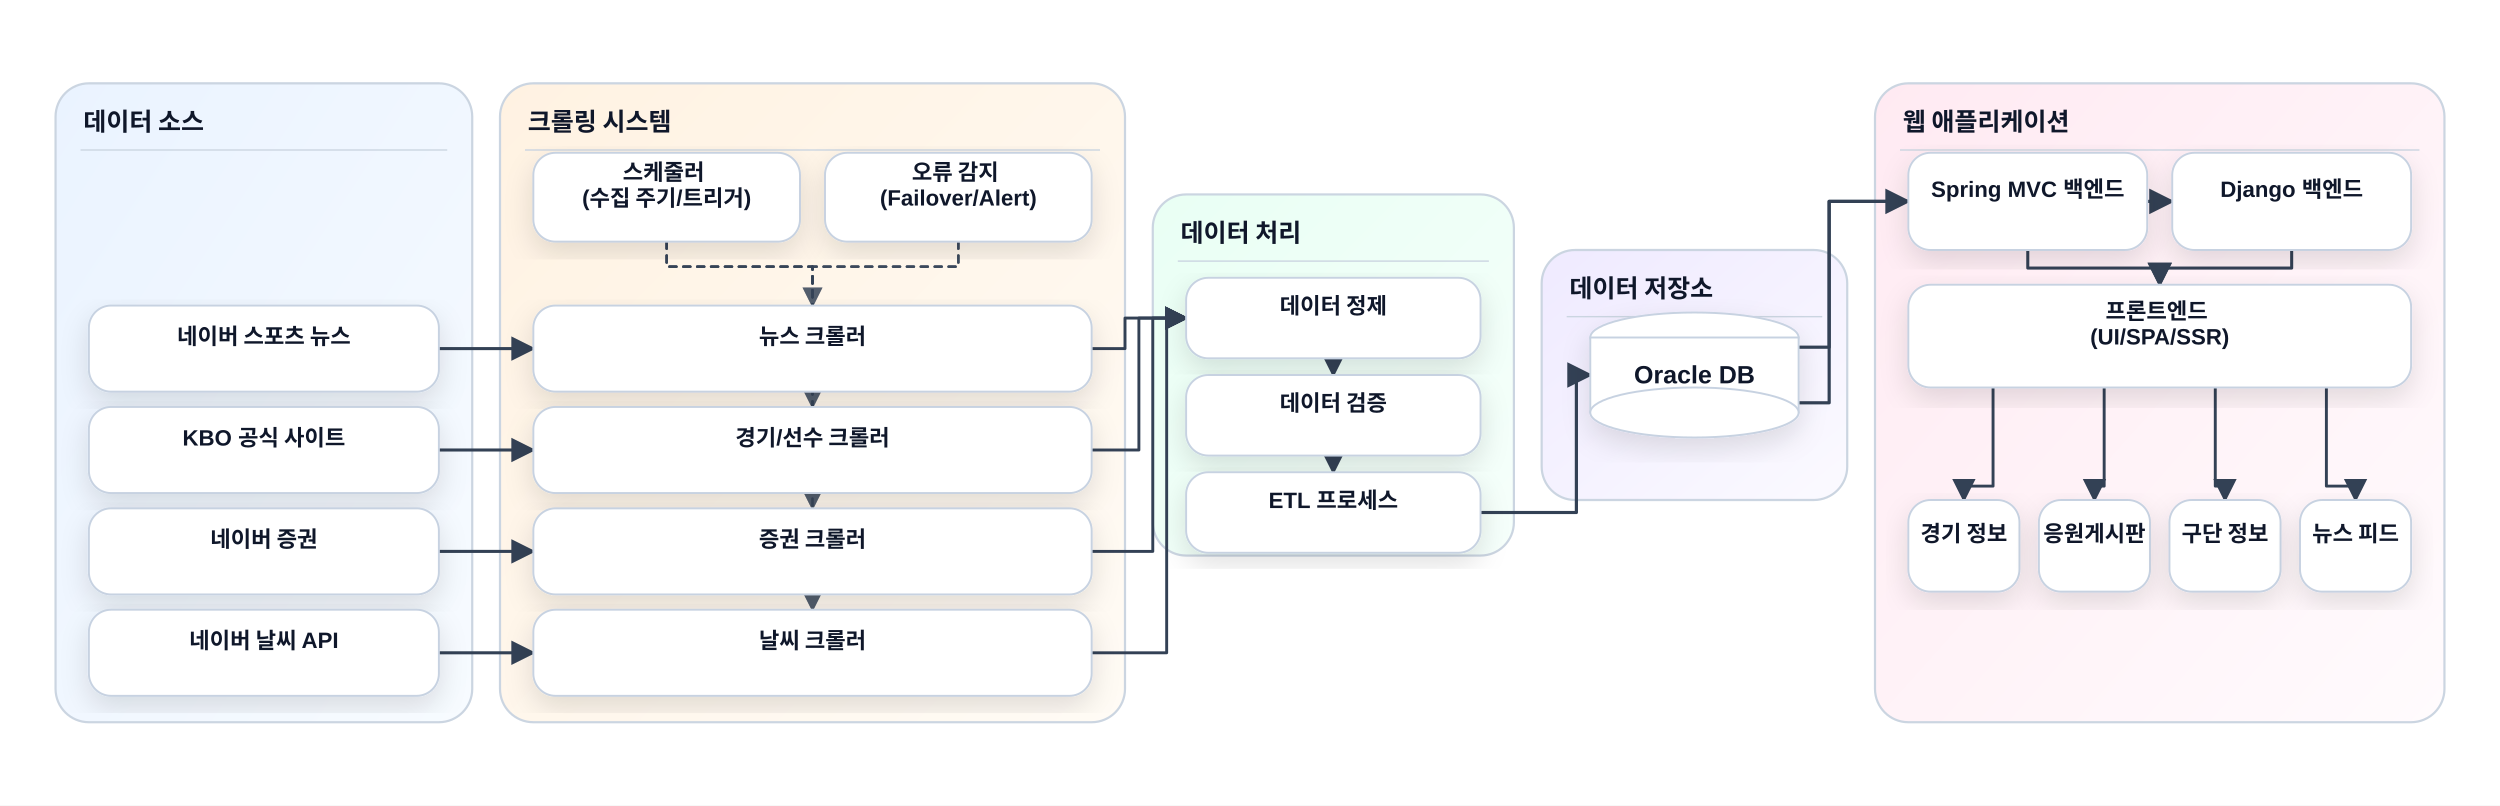
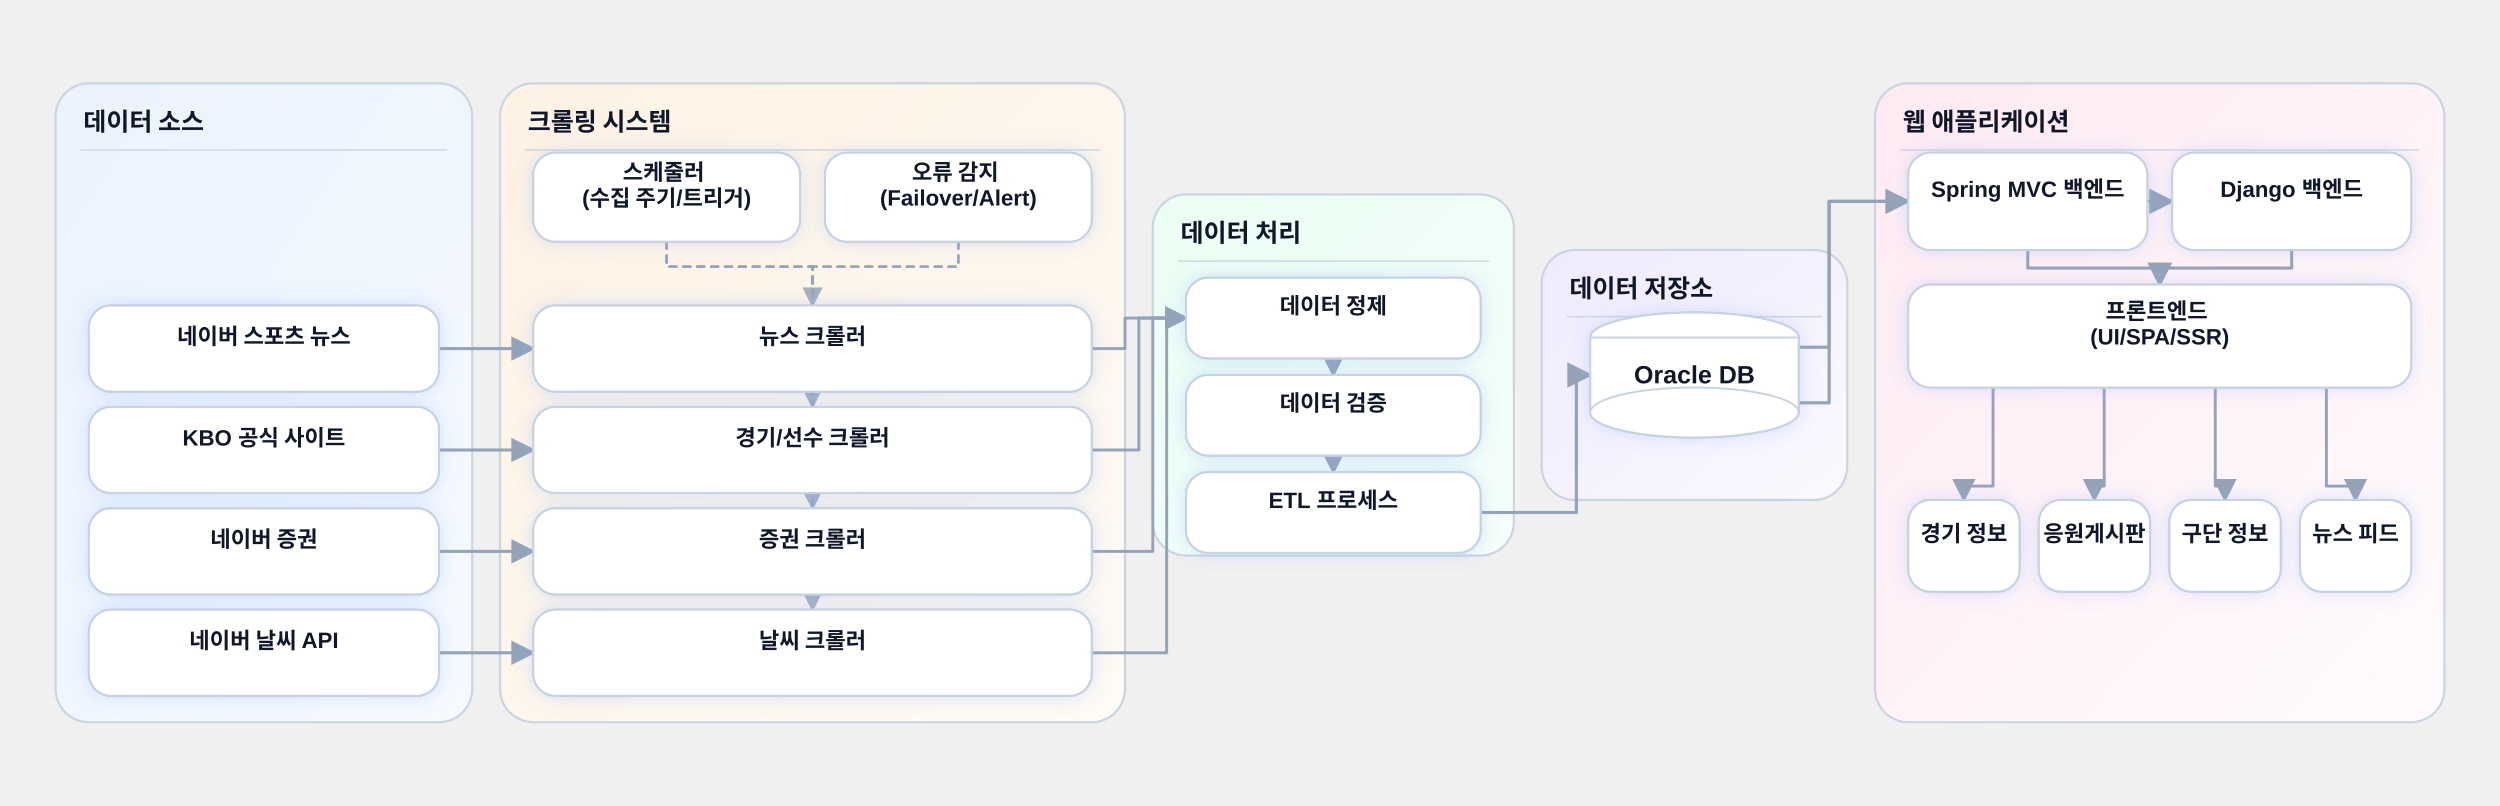
<svg xmlns="http://www.w3.org/2000/svg" width="1800" height="580" viewBox="0 0 1800 580">
  <defs>
-     <filter id="shadow" x="-20%" y="-20%" width="140%" height="140%">
-       <feDropShadow dx="0" dy="8" stdDeviation="10" flood-color="#0B1220" flood-opacity="0.12" />
+     <filter id="shadow" x="-25%" y="-25%" width="150%" height="150%">
+       <feDropShadow dx="0" dy="10" stdDeviation="12" flood-color="#000000" flood-opacity="0.35" result="ds1" />
+       <feDropShadow dx="0" dy="0" stdDeviation="6" flood-color="#8AB4FF" flood-opacity="0.18" result="glow" />
+       <feMerge>
+         <feMergeNode in="glow" />
+         <feMergeNode in="ds1" />
+         <feMergeNode in="SourceGraphic" />
+       </feMerge>
    </filter>
    <marker id="arrow" viewBox="0 0 10 10" refX="9" refY="5" markerWidth="8" markerHeight="8" orient="auto-start-reverse">
-       <path d="M 0 0 L 10 5 L 0 10 z" fill="#334155" />
+       <path d="M 0 0 L 10 5 L 0 10 z" fill="#94A3B8" />
    </marker>
    <linearGradient id="gradBlue" x1="0" y1="0" x2="1" y2="1">
      <stop offset="0%" stop-color="#EAF3FF" />
      <stop offset="100%" stop-color="#F7FBFF" />
    </linearGradient>
    <linearGradient id="gradAmber" x1="0" y1="0" x2="1" y2="1">
      <stop offset="0%" stop-color="#FFF2E2" />
      <stop offset="100%" stop-color="#FFFBF5" />
    </linearGradient>
    <linearGradient id="gradGreen" x1="0" y1="0" x2="1" y2="1">
      <stop offset="0%" stop-color="#E9FFF4" />
      <stop offset="100%" stop-color="#F6FFFB" />
    </linearGradient>
    <linearGradient id="gradViolet" x1="0" y1="0" x2="1" y2="1">
      <stop offset="0%" stop-color="#EFEAFF" />
      <stop offset="100%" stop-color="#FBFAFF" />
    </linearGradient>
    <linearGradient id="gradPink" x1="0" y1="0" x2="1" y2="1">
      <stop offset="0%" stop-color="#FFEAF2" />
      <stop offset="100%" stop-color="#FFFBFD" />
    </linearGradient>
  </defs>
-   <rect x="0" y="0" width="100%" height="100%" fill="#FFFFFF" />
-   <rect x="40" y="60" width="300" height="460" rx="24" ry="24" fill="url(#gradBlue)" fill-opacity="1.0" stroke="#CBD5E1" stroke-width="1.6" />
+   <rect x="0" y="0" width="100%" height="100%" fill="none" />
+   <rect x="40" y="60" width="300" height="460" rx="24" ry="24" fill="url(#gradBlue)" fill-opacity="0.92" stroke="#CBD5E1" stroke-width="1.6" />
  <text x="60" y="94" font-family="Pretendard, Noto Sans KR, Apple SD Gothic Neo, Malgun Gothic, Segoe UI, Arial, sans-serif" font-size="18" font-weight="800" fill="#0F172A" text-anchor="start">
    <tspan x="60" dy="0">데이터 소스</tspan>
  </text>
  <line x1="58" y1="108" x2="322" y2="108" stroke="#CBD5E1" stroke-width="1" />
-   <rect x="360" y="60" width="450" height="460" rx="24" ry="24" fill="url(#gradAmber)" fill-opacity="1.0" stroke="#CBD5E1" stroke-width="1.6" />
+   <rect x="360" y="60" width="450" height="460" rx="24" ry="24" fill="url(#gradAmber)" fill-opacity="0.92" stroke="#CBD5E1" stroke-width="1.6" />
  <text x="380" y="94" font-family="Pretendard, Noto Sans KR, Apple SD Gothic Neo, Malgun Gothic, Segoe UI, Arial, sans-serif" font-size="18" font-weight="800" fill="#0F172A" text-anchor="start">
    <tspan x="380" dy="0">크롤링 시스템</tspan>
  </text>
  <line x1="378" y1="108" x2="792" y2="108" stroke="#CBD5E1" stroke-width="1" />
-   <rect x="830" y="140" width="260" height="260" rx="24" ry="24" fill="url(#gradGreen)" fill-opacity="1.0" stroke="#CBD5E1" stroke-width="1.6" />
+   <rect x="830" y="140" width="260" height="260" rx="24" ry="24" fill="url(#gradGreen)" fill-opacity="0.92" stroke="#CBD5E1" stroke-width="1.6" />
  <text x="850" y="174" font-family="Pretendard, Noto Sans KR, Apple SD Gothic Neo, Malgun Gothic, Segoe UI, Arial, sans-serif" font-size="18" font-weight="800" fill="#0F172A" text-anchor="start">
    <tspan x="850" dy="0">데이터 처리</tspan>
  </text>
  <line x1="848" y1="188" x2="1072" y2="188" stroke="#CBD5E1" stroke-width="1" />
-   <rect x="1110" y="180" width="220" height="180" rx="24" ry="24" fill="url(#gradViolet)" fill-opacity="1.0" stroke="#CBD5E1" stroke-width="1.6" />
+   <rect x="1110" y="180" width="220" height="180" rx="24" ry="24" fill="url(#gradViolet)" fill-opacity="0.92" stroke="#CBD5E1" stroke-width="1.6" />
  <text x="1130" y="214" font-family="Pretendard, Noto Sans KR, Apple SD Gothic Neo, Malgun Gothic, Segoe UI, Arial, sans-serif" font-size="18" font-weight="800" fill="#0F172A" text-anchor="start">
    <tspan x="1130" dy="0">데이터 저장소</tspan>
  </text>
  <line x1="1128" y1="228" x2="1312" y2="228" stroke="#CBD5E1" stroke-width="1" />
  <rect x="1350" y="60" width="410" height="460" rx="24" ry="24" fill="url(#gradPink)" fill-opacity="1.0" stroke="#CBD5E1" stroke-width="1.6" />
  <text x="1370" y="94" font-family="Pretendard, Noto Sans KR, Apple SD Gothic Neo, Malgun Gothic, Segoe UI, Arial, sans-serif" font-size="18" font-weight="800" fill="#0F172A" text-anchor="start">
    <tspan x="1370" dy="0">웹 애플리케이션</tspan>
  </text>
  <line x1="1368" y1="108" x2="1742" y2="108" stroke="#CBD5E1" stroke-width="1" />
  <g opacity="1.0">
-     <path d="M 316 251.0 L 350.0 251.0 L 350.0 251.0 L 384 251.0" fill="none" stroke="#334155" stroke-width="2.2" stroke-linecap="round" stroke-linejoin="round" opacity="1.0" marker-end="url(#arrow)" />
-     <path d="M 316 324.0 L 350.0 324.0 L 350.0 324.0 L 384 324.0" fill="none" stroke="#334155" stroke-width="2.2" stroke-linecap="round" stroke-linejoin="round" opacity="1.0" marker-end="url(#arrow)" />
-     <path d="M 316 397.0 L 350.0 397.0 L 350.0 397.0 L 384 397.0" fill="none" stroke="#334155" stroke-width="2.2" stroke-linecap="round" stroke-linejoin="round" opacity="1.0" marker-end="url(#arrow)" />
-     <path d="M 316 470.0 L 350.0 470.0 L 350.0 470.0 L 384 470.0" fill="none" stroke="#334155" stroke-width="2.2" stroke-linecap="round" stroke-linejoin="round" opacity="1.0" marker-end="url(#arrow)" />
-     <path d="M 480.0 174 L 480.0 192 L 585 192 L 585 208 L 585.0 208 L 585.0 220" fill="none" stroke="#334155" stroke-width="1.8" stroke-linecap="round" stroke-linejoin="round" opacity="0.65" stroke-dasharray="5 5" marker-end="url(#arrow)" />
-     <path d="M 690.0 174 L 690.0 192 L 585 192 L 585 198 L 585.0 198 L 585.0 220" fill="none" stroke="#334155" stroke-width="1.8" stroke-linecap="round" stroke-linejoin="round" opacity="0.55" stroke-dasharray="5 5" marker-end="url(#arrow)" />
-     <path d="M 480.0 174 L 480.0 192 L 585 192 L 585 281 L 585.0 281 L 585.0 293" fill="none" stroke="#334155" stroke-width="1.8" stroke-linecap="round" stroke-linejoin="round" opacity="0.65" stroke-dasharray="5 5" marker-end="url(#arrow)" />
-     <path d="M 690.0 174 L 690.0 192 L 585 192 L 585 271 L 585.0 271 L 585.0 293" fill="none" stroke="#334155" stroke-width="1.8" stroke-linecap="round" stroke-linejoin="round" opacity="0.55" stroke-dasharray="5 5" marker-end="url(#arrow)" />
-     <path d="M 480.0 174 L 480.0 192 L 585 192 L 585 354 L 585.0 354 L 585.0 366" fill="none" stroke="#334155" stroke-width="1.8" stroke-linecap="round" stroke-linejoin="round" opacity="0.65" stroke-dasharray="5 5" marker-end="url(#arrow)" />
-     <path d="M 690.0 174 L 690.0 192 L 585 192 L 585 344 L 585.0 344 L 585.0 366" fill="none" stroke="#334155" stroke-width="1.8" stroke-linecap="round" stroke-linejoin="round" opacity="0.55" stroke-dasharray="5 5" marker-end="url(#arrow)" />
-     <path d="M 480.0 174 L 480.0 192 L 585 192 L 585 427 L 585.0 427 L 585.0 439" fill="none" stroke="#334155" stroke-width="1.8" stroke-linecap="round" stroke-linejoin="round" opacity="0.65" stroke-dasharray="5 5" marker-end="url(#arrow)" />
-     <path d="M 690.0 174 L 690.0 192 L 585 192 L 585 417 L 585.0 417 L 585.0 439" fill="none" stroke="#334155" stroke-width="1.8" stroke-linecap="round" stroke-linejoin="round" opacity="0.55" stroke-dasharray="5 5" marker-end="url(#arrow)" />
-     <path d="M 786 251.0 L 810 251.0 L 810 229.0 L 854 229.0" fill="none" stroke="#334155" stroke-width="2.1" stroke-linecap="round" stroke-linejoin="round" opacity="1.0" marker-end="url(#arrow)" />
-     <path d="M 786 324.0 L 820 324.0 L 820 229.0 L 854 229.0" fill="none" stroke="#334155" stroke-width="2.1" stroke-linecap="round" stroke-linejoin="round" opacity="1.0" marker-end="url(#arrow)" />
-     <path d="M 786 397.0 L 830 397.0 L 830 229.0 L 854 229.0" fill="none" stroke="#334155" stroke-width="2.1" stroke-linecap="round" stroke-linejoin="round" opacity="1.0" marker-end="url(#arrow)" />
-     <path d="M 786 470.0 L 840 470.0 L 840 229.0 L 854 229.0" fill="none" stroke="#334155" stroke-width="2.1" stroke-linecap="round" stroke-linejoin="round" opacity="1.0" marker-end="url(#arrow)" />
-     <path d="M 960.0 258 L 960.0 270" fill="none" stroke="#334155" stroke-width="2.2" stroke-linecap="round" stroke-linejoin="round" opacity="1.0" marker-end="url(#arrow)" />
-     <path d="M 960.0 328 L 960.0 340" fill="none" stroke="#334155" stroke-width="2.2" stroke-linecap="round" stroke-linejoin="round" opacity="1.0" marker-end="url(#arrow)" />
-     <path d="M 1066 369.0 L 1135.0 369.0 L 1135.0 270 L 1145.0 270" fill="none" stroke="#334155" stroke-width="2.3" stroke-linecap="round" stroke-linejoin="round" opacity="1.0" marker-end="url(#arrow)" />
-     <path d="M 1295.0 250 L 1317.0 250 L 1317.0 145.0 L 1374 145.0" fill="none" stroke="#334155" stroke-width="2.3" stroke-linecap="round" stroke-linejoin="round" opacity="1.0" marker-end="url(#arrow)" />
-     <path d="M 1295.0 290 L 1317.0 290 L 1317.0 145.0 L 1564 145.0" fill="none" stroke="#334155" stroke-width="2.3" stroke-linecap="round" stroke-linejoin="round" opacity="1.0" marker-end="url(#arrow)" />
-     <path d="M 1460.0 180 L 1460.0 193 L 1555.0 193 L 1555.0 205" fill="none" stroke="#334155" stroke-width="2.2" stroke-linecap="round" stroke-linejoin="round" opacity="1.0" marker-end="url(#arrow)" />
-     <path d="M 1650.0 180 L 1650.0 193 L 1555.0 193 L 1555.0 205" fill="none" stroke="#334155" stroke-width="2.2" stroke-linecap="round" stroke-linejoin="round" opacity="1.0" marker-end="url(#arrow)" />
-     <path d="M 1435.0 279 L 1435.0 350 L 1414.0 350 L 1414.0 360" fill="none" stroke="#334155" stroke-width="2.1" stroke-linecap="round" stroke-linejoin="round" opacity="1.0" marker-end="url(#arrow)" />
-     <path d="M 1515.0 279 L 1515.0 350 L 1508.0 350 L 1508.0 360" fill="none" stroke="#334155" stroke-width="2.1" stroke-linecap="round" stroke-linejoin="round" opacity="1.0" marker-end="url(#arrow)" />
-     <path d="M 1595.0 279 L 1595.0 350 L 1602.0 350 L 1602.0 360" fill="none" stroke="#334155" stroke-width="2.1" stroke-linecap="round" stroke-linejoin="round" opacity="1.0" marker-end="url(#arrow)" />
-     <path d="M 1675.0 279 L 1675.0 350 L 1696.0 350 L 1696.0 360" fill="none" stroke="#334155" stroke-width="2.1" stroke-linecap="round" stroke-linejoin="round" opacity="1.0" marker-end="url(#arrow)" />
+     <path d="M 316 251.0 L 350.0 251.0 L 350.0 251.0 L 384 251.0" fill="none" stroke="#94A3B8" stroke-width="2.2" stroke-linecap="round" stroke-linejoin="round" opacity="1.0" marker-end="url(#arrow)" />
+     <path d="M 316 324.0 L 350.0 324.0 L 350.0 324.0 L 384 324.0" fill="none" stroke="#94A3B8" stroke-width="2.2" stroke-linecap="round" stroke-linejoin="round" opacity="1.0" marker-end="url(#arrow)" />
+     <path d="M 316 397.0 L 350.0 397.0 L 350.0 397.0 L 384 397.0" fill="none" stroke="#94A3B8" stroke-width="2.2" stroke-linecap="round" stroke-linejoin="round" opacity="1.0" marker-end="url(#arrow)" />
+     <path d="M 316 470.0 L 350.0 470.0 L 350.0 470.0 L 384 470.0" fill="none" stroke="#94A3B8" stroke-width="2.2" stroke-linecap="round" stroke-linejoin="round" opacity="1.0" marker-end="url(#arrow)" />
+     <path d="M 480.0 174 L 480.0 192 L 585 192 L 585 208 L 585.0 208 L 585.0 220" fill="none" stroke="#94A3B8" stroke-width="1.8" stroke-linecap="round" stroke-linejoin="round" opacity="0.65" stroke-dasharray="5 5" marker-end="url(#arrow)" />
+     <path d="M 690.0 174 L 690.0 192 L 585 192 L 585 198 L 585.0 198 L 585.0 220" fill="none" stroke="#94A3B8" stroke-width="1.8" stroke-linecap="round" stroke-linejoin="round" opacity="0.55" stroke-dasharray="5 5" marker-end="url(#arrow)" />
+     <path d="M 480.0 174 L 480.0 192 L 585 192 L 585 281 L 585.0 281 L 585.0 293" fill="none" stroke="#94A3B8" stroke-width="1.8" stroke-linecap="round" stroke-linejoin="round" opacity="0.65" stroke-dasharray="5 5" marker-end="url(#arrow)" />
+     <path d="M 690.0 174 L 690.0 192 L 585 192 L 585 271 L 585.0 271 L 585.0 293" fill="none" stroke="#94A3B8" stroke-width="1.8" stroke-linecap="round" stroke-linejoin="round" opacity="0.55" stroke-dasharray="5 5" marker-end="url(#arrow)" />
+     <path d="M 480.0 174 L 480.0 192 L 585 192 L 585 354 L 585.0 354 L 585.0 366" fill="none" stroke="#94A3B8" stroke-width="1.8" stroke-linecap="round" stroke-linejoin="round" opacity="0.65" stroke-dasharray="5 5" marker-end="url(#arrow)" />
+     <path d="M 690.0 174 L 690.0 192 L 585 192 L 585 344 L 585.0 344 L 585.0 366" fill="none" stroke="#94A3B8" stroke-width="1.8" stroke-linecap="round" stroke-linejoin="round" opacity="0.55" stroke-dasharray="5 5" marker-end="url(#arrow)" />
+     <path d="M 480.0 174 L 480.0 192 L 585 192 L 585 427 L 585.0 427 L 585.0 439" fill="none" stroke="#94A3B8" stroke-width="1.8" stroke-linecap="round" stroke-linejoin="round" opacity="0.65" stroke-dasharray="5 5" marker-end="url(#arrow)" />
+     <path d="M 690.0 174 L 690.0 192 L 585 192 L 585 417 L 585.0 417 L 585.0 439" fill="none" stroke="#94A3B8" stroke-width="1.8" stroke-linecap="round" stroke-linejoin="round" opacity="0.55" stroke-dasharray="5 5" marker-end="url(#arrow)" />
+     <path d="M 786 251.0 L 810 251.0 L 810 229.0 L 854 229.0" fill="none" stroke="#94A3B8" stroke-width="2.1" stroke-linecap="round" stroke-linejoin="round" opacity="1.0" marker-end="url(#arrow)" />
+     <path d="M 786 324.0 L 820 324.0 L 820 229.0 L 854 229.0" fill="none" stroke="#94A3B8" stroke-width="2.1" stroke-linecap="round" stroke-linejoin="round" opacity="1.0" marker-end="url(#arrow)" />
+     <path d="M 786 397.0 L 830 397.0 L 830 229.0 L 854 229.0" fill="none" stroke="#94A3B8" stroke-width="2.1" stroke-linecap="round" stroke-linejoin="round" opacity="1.0" marker-end="url(#arrow)" />
+     <path d="M 786 470.0 L 840 470.0 L 840 229.0 L 854 229.0" fill="none" stroke="#94A3B8" stroke-width="2.1" stroke-linecap="round" stroke-linejoin="round" opacity="1.0" marker-end="url(#arrow)" />
+     <path d="M 960.0 258 L 960.0 270" fill="none" stroke="#94A3B8" stroke-width="2.2" stroke-linecap="round" stroke-linejoin="round" opacity="1.0" marker-end="url(#arrow)" />
+     <path d="M 960.0 328 L 960.0 340" fill="none" stroke="#94A3B8" stroke-width="2.2" stroke-linecap="round" stroke-linejoin="round" opacity="1.0" marker-end="url(#arrow)" />
+     <path d="M 1066 369.0 L 1135.0 369.0 L 1135.0 270 L 1145.0 270" fill="none" stroke="#94A3B8" stroke-width="2.3" stroke-linecap="round" stroke-linejoin="round" opacity="1.0" marker-end="url(#arrow)" />
+     <path d="M 1295.0 250 L 1317.0 250 L 1317.0 145.0 L 1374 145.0" fill="none" stroke="#94A3B8" stroke-width="2.3" stroke-linecap="round" stroke-linejoin="round" opacity="1.0" marker-end="url(#arrow)" />
+     <path d="M 1295.0 290 L 1317.0 290 L 1317.0 145.0 L 1564 145.0" fill="none" stroke="#94A3B8" stroke-width="2.3" stroke-linecap="round" stroke-linejoin="round" opacity="1.0" marker-end="url(#arrow)" />
+     <path d="M 1460.0 180 L 1460.0 193 L 1555.0 193 L 1555.0 205" fill="none" stroke="#94A3B8" stroke-width="2.2" stroke-linecap="round" stroke-linejoin="round" opacity="1.0" marker-end="url(#arrow)" />
+     <path d="M 1650.0 180 L 1650.0 193 L 1555.0 193 L 1555.0 205" fill="none" stroke="#94A3B8" stroke-width="2.2" stroke-linecap="round" stroke-linejoin="round" opacity="1.0" marker-end="url(#arrow)" />
+     <path d="M 1435.0 279 L 1435.0 350 L 1414.0 350 L 1414.0 360" fill="none" stroke="#94A3B8" stroke-width="2.1" stroke-linecap="round" stroke-linejoin="round" opacity="1.0" marker-end="url(#arrow)" />
+     <path d="M 1515.0 279 L 1515.0 350 L 1508.0 350 L 1508.0 360" fill="none" stroke="#94A3B8" stroke-width="2.1" stroke-linecap="round" stroke-linejoin="round" opacity="1.0" marker-end="url(#arrow)" />
+     <path d="M 1595.0 279 L 1595.0 350 L 1602.0 350 L 1602.0 360" fill="none" stroke="#94A3B8" stroke-width="2.1" stroke-linecap="round" stroke-linejoin="round" opacity="1.0" marker-end="url(#arrow)" />
+     <path d="M 1675.0 279 L 1675.0 350 L 1696.0 350 L 1696.0 360" fill="none" stroke="#94A3B8" stroke-width="2.1" stroke-linecap="round" stroke-linejoin="round" opacity="1.0" marker-end="url(#arrow)" />
  </g>
  <rect x="64" y="220" width="252" height="62" rx="16" ry="16" fill="#FFFFFF" fill-opacity="1.0" stroke="#C7D2E1" stroke-width="1.4" filter="url(#shadow)" />
  <text x="190.0" y="247.8" font-family="Pretendard, Noto Sans KR, Apple SD Gothic Neo, Malgun Gothic, Segoe UI, Arial, sans-serif" font-size="16" font-weight="680" fill="#0F172A" text-anchor="middle">
    <tspan x="190.0" dy="0">네이버 스포츠 뉴스</tspan>
  </text>
  <rect x="64" y="293" width="252" height="62" rx="16" ry="16" fill="#FFFFFF" fill-opacity="1.0" stroke="#C7D2E1" stroke-width="1.4" filter="url(#shadow)" />
  <text x="190.0" y="320.8" font-family="Pretendard, Noto Sans KR, Apple SD Gothic Neo, Malgun Gothic, Segoe UI, Arial, sans-serif" font-size="16" font-weight="680" fill="#0F172A" text-anchor="middle">
    <tspan x="190.0" dy="0">KBO 공식 사이트</tspan>
  </text>
  <rect x="64" y="366" width="252" height="62" rx="16" ry="16" fill="#FFFFFF" fill-opacity="1.0" stroke="#C7D2E1" stroke-width="1.4" filter="url(#shadow)" />
  <text x="190.0" y="393.8" font-family="Pretendard, Noto Sans KR, Apple SD Gothic Neo, Malgun Gothic, Segoe UI, Arial, sans-serif" font-size="16" font-weight="680" fill="#0F172A" text-anchor="middle">
    <tspan x="190.0" dy="0">네이버 증권</tspan>
  </text>
  <rect x="64" y="439" width="252" height="62" rx="16" ry="16" fill="#FFFFFF" fill-opacity="1.0" stroke="#C7D2E1" stroke-width="1.4" filter="url(#shadow)" />
  <text x="190.0" y="466.8" font-family="Pretendard, Noto Sans KR, Apple SD Gothic Neo, Malgun Gothic, Segoe UI, Arial, sans-serif" font-size="16" font-weight="680" fill="#0F172A" text-anchor="middle">
    <tspan x="190.0" dy="0">네이버 날씨 API</tspan>
  </text>
  <rect x="384" y="110" width="192" height="64" rx="16" ry="16" fill="#FFFFFF" fill-opacity="1.0" stroke="#C7D2E1" stroke-width="1.4" filter="url(#shadow)" />
  <text x="480.0" y="129.6" font-family="Pretendard, Noto Sans KR, Apple SD Gothic Neo, Malgun Gothic, Segoe UI, Arial, sans-serif" font-size="16" font-weight="680" fill="#0F172A" text-anchor="middle">
    <tspan x="480.0" dy="0">스케줄러</tspan>
    <tspan x="480.0" dy="18.4">(수집 주기/트리거)</tspan>
  </text>
  <rect x="594" y="110" width="192" height="64" rx="16" ry="16" fill="#FFFFFF" fill-opacity="1.0" stroke="#C7D2E1" stroke-width="1.4" filter="url(#shadow)" />
  <text x="690.0" y="129.6" font-family="Pretendard, Noto Sans KR, Apple SD Gothic Neo, Malgun Gothic, Segoe UI, Arial, sans-serif" font-size="16" font-weight="680" fill="#0F172A" text-anchor="middle">
    <tspan x="690.0" dy="0">오류 감지</tspan>
    <tspan x="690.0" dy="18.4">(Failover/Alert)</tspan>
  </text>
  <rect x="384" y="220" width="402" height="62" rx="16" ry="16" fill="#FFFFFF" fill-opacity="1.0" stroke="#C7D2E1" stroke-width="1.4" filter="url(#shadow)" />
  <text x="585.0" y="247.8" font-family="Pretendard, Noto Sans KR, Apple SD Gothic Neo, Malgun Gothic, Segoe UI, Arial, sans-serif" font-size="16" font-weight="680" fill="#0F172A" text-anchor="middle">
    <tspan x="585.0" dy="0">뉴스 크롤러</tspan>
  </text>
  <rect x="384" y="293" width="402" height="62" rx="16" ry="16" fill="#FFFFFF" fill-opacity="1.0" stroke="#C7D2E1" stroke-width="1.4" filter="url(#shadow)" />
  <text x="585.0" y="320.8" font-family="Pretendard, Noto Sans KR, Apple SD Gothic Neo, Malgun Gothic, Segoe UI, Arial, sans-serif" font-size="16" font-weight="680" fill="#0F172A" text-anchor="middle">
    <tspan x="585.0" dy="0">경기/선수 크롤러</tspan>
  </text>
  <rect x="384" y="366" width="402" height="62" rx="16" ry="16" fill="#FFFFFF" fill-opacity="1.0" stroke="#C7D2E1" stroke-width="1.4" filter="url(#shadow)" />
  <text x="585.0" y="393.8" font-family="Pretendard, Noto Sans KR, Apple SD Gothic Neo, Malgun Gothic, Segoe UI, Arial, sans-serif" font-size="16" font-weight="680" fill="#0F172A" text-anchor="middle">
    <tspan x="585.0" dy="0">증권 크롤러</tspan>
  </text>
  <rect x="384" y="439" width="402" height="62" rx="16" ry="16" fill="#FFFFFF" fill-opacity="1.0" stroke="#C7D2E1" stroke-width="1.4" filter="url(#shadow)" />
  <text x="585.0" y="466.8" font-family="Pretendard, Noto Sans KR, Apple SD Gothic Neo, Malgun Gothic, Segoe UI, Arial, sans-serif" font-size="16" font-weight="680" fill="#0F172A" text-anchor="middle">
    <tspan x="585.0" dy="0">날씨 크롤러</tspan>
  </text>
  <rect x="854" y="200" width="212" height="58" rx="16" ry="16" fill="#FFFFFF" fill-opacity="1.0" stroke="#C7D2E1" stroke-width="1.4" filter="url(#shadow)" />
  <text x="960.0" y="225.8" font-family="Pretendard, Noto Sans KR, Apple SD Gothic Neo, Malgun Gothic, Segoe UI, Arial, sans-serif" font-size="16" font-weight="680" fill="#0F172A" text-anchor="middle">
    <tspan x="960.0" dy="0">데이터 정제</tspan>
  </text>
  <rect x="854" y="270" width="212" height="58" rx="16" ry="16" fill="#FFFFFF" fill-opacity="1.0" stroke="#C7D2E1" stroke-width="1.4" filter="url(#shadow)" />
  <text x="960.0" y="295.8" font-family="Pretendard, Noto Sans KR, Apple SD Gothic Neo, Malgun Gothic, Segoe UI, Arial, sans-serif" font-size="16" font-weight="680" fill="#0F172A" text-anchor="middle">
    <tspan x="960.0" dy="0">데이터 검증</tspan>
  </text>
  <rect x="854" y="340" width="212" height="58" rx="16" ry="16" fill="#FFFFFF" fill-opacity="1.0" stroke="#C7D2E1" stroke-width="1.4" filter="url(#shadow)" />
  <text x="960.0" y="365.8" font-family="Pretendard, Noto Sans KR, Apple SD Gothic Neo, Malgun Gothic, Segoe UI, Arial, sans-serif" font-size="16" font-weight="680" fill="#0F172A" text-anchor="middle">
    <tspan x="960.0" dy="0">ETL 프로세스</tspan>
  </text>
  <rect x="1374" y="110" width="172" height="70" rx="16" ry="16" fill="#FFFFFF" fill-opacity="1.0" stroke="#C7D2E1" stroke-width="1.4" filter="url(#shadow)" />
  <text x="1460.0" y="141.8" font-family="Pretendard, Noto Sans KR, Apple SD Gothic Neo, Malgun Gothic, Segoe UI, Arial, sans-serif" font-size="16" font-weight="750" fill="#0F172A" text-anchor="middle">
    <tspan x="1460.0" dy="0">Spring MVC 백엔드</tspan>
  </text>
  <rect x="1564" y="110" width="172" height="70" rx="16" ry="16" fill="#FFFFFF" fill-opacity="1.0" stroke="#C7D2E1" stroke-width="1.4" filter="url(#shadow)" />
  <text x="1650.0" y="141.8" font-family="Pretendard, Noto Sans KR, Apple SD Gothic Neo, Malgun Gothic, Segoe UI, Arial, sans-serif" font-size="16" font-weight="750" fill="#0F172A" text-anchor="middle">
    <tspan x="1650.0" dy="0">Django 백엔드</tspan>
  </text>
  <rect x="1374" y="205" width="362" height="74" rx="16" ry="16" fill="#FFFFFF" fill-opacity="1.0" stroke="#C7D2E1" stroke-width="1.4" filter="url(#shadow)" />
  <text x="1555.0" y="229.6" font-family="Pretendard, Noto Sans KR, Apple SD Gothic Neo, Malgun Gothic, Segoe UI, Arial, sans-serif" font-size="16" font-weight="750" fill="#0F172A" text-anchor="middle">
    <tspan x="1555.0" dy="0">프론트엔드</tspan>
    <tspan x="1555.0" dy="18.4">(UI/SPA/SSR)</tspan>
  </text>
  <rect x="1374" y="360" width="80" height="66" rx="16" ry="16" fill="#FFFFFF" fill-opacity="1.0" stroke="#C7D2E1" stroke-width="1.4" filter="url(#shadow)" />
  <text x="1414.0" y="389.8" font-family="Pretendard, Noto Sans KR, Apple SD Gothic Neo, Malgun Gothic, Segoe UI, Arial, sans-serif" font-size="16" font-weight="680" fill="#0F172A" text-anchor="middle">
    <tspan x="1414.0" dy="0">경기 정보</tspan>
  </text>
  <rect x="1468" y="360" width="80" height="66" rx="16" ry="16" fill="#FFFFFF" fill-opacity="1.0" stroke="#C7D2E1" stroke-width="1.4" filter="url(#shadow)" />
  <text x="1508.0" y="389.8" font-family="Pretendard, Noto Sans KR, Apple SD Gothic Neo, Malgun Gothic, Segoe UI, Arial, sans-serif" font-size="16" font-weight="680" fill="#0F172A" text-anchor="middle">
    <tspan x="1508.0" dy="0">응원게시판</tspan>
  </text>
  <rect x="1562" y="360" width="80" height="66" rx="16" ry="16" fill="#FFFFFF" fill-opacity="1.0" stroke="#C7D2E1" stroke-width="1.4" filter="url(#shadow)" />
  <text x="1602.0" y="389.8" font-family="Pretendard, Noto Sans KR, Apple SD Gothic Neo, Malgun Gothic, Segoe UI, Arial, sans-serif" font-size="16" font-weight="680" fill="#0F172A" text-anchor="middle">
    <tspan x="1602.0" dy="0">구단 정보</tspan>
  </text>
  <rect x="1656" y="360" width="80" height="66" rx="16" ry="16" fill="#FFFFFF" fill-opacity="1.0" stroke="#C7D2E1" stroke-width="1.4" filter="url(#shadow)" />
  <text x="1696.0" y="389.8" font-family="Pretendard, Noto Sans KR, Apple SD Gothic Neo, Malgun Gothic, Segoe UI, Arial, sans-serif" font-size="16" font-weight="680" fill="#0F172A" text-anchor="middle">
    <tspan x="1696.0" dy="0">뉴스 피드</tspan>
  </text>
  <g filter="url(#shadow)">
    <ellipse cx="1220" cy="243.0" rx="75.0" ry="18" fill="#FFFFFF" stroke="#C7D2E1" stroke-width="1.4" />
    <rect x="1145.0" y="243.0" width="150" height="54" fill="#FFFFFF" stroke="#C7D2E1" stroke-width="1.4" />
    <ellipse cx="1220" cy="297.0" rx="75.0" ry="18" fill="#FFFFFF" stroke="#C7D2E1" stroke-width="1.4" />
  </g>
  <text x="1220" y="276" font-family="Pretendard, Noto Sans KR, Apple SD Gothic Neo, Malgun Gothic, Segoe UI, Arial, sans-serif" font-size="18" font-weight="850" fill="#0F172A" text-anchor="middle">
    <tspan x="1220" dy="0">Oracle DB</tspan>
  </text>
</svg>
